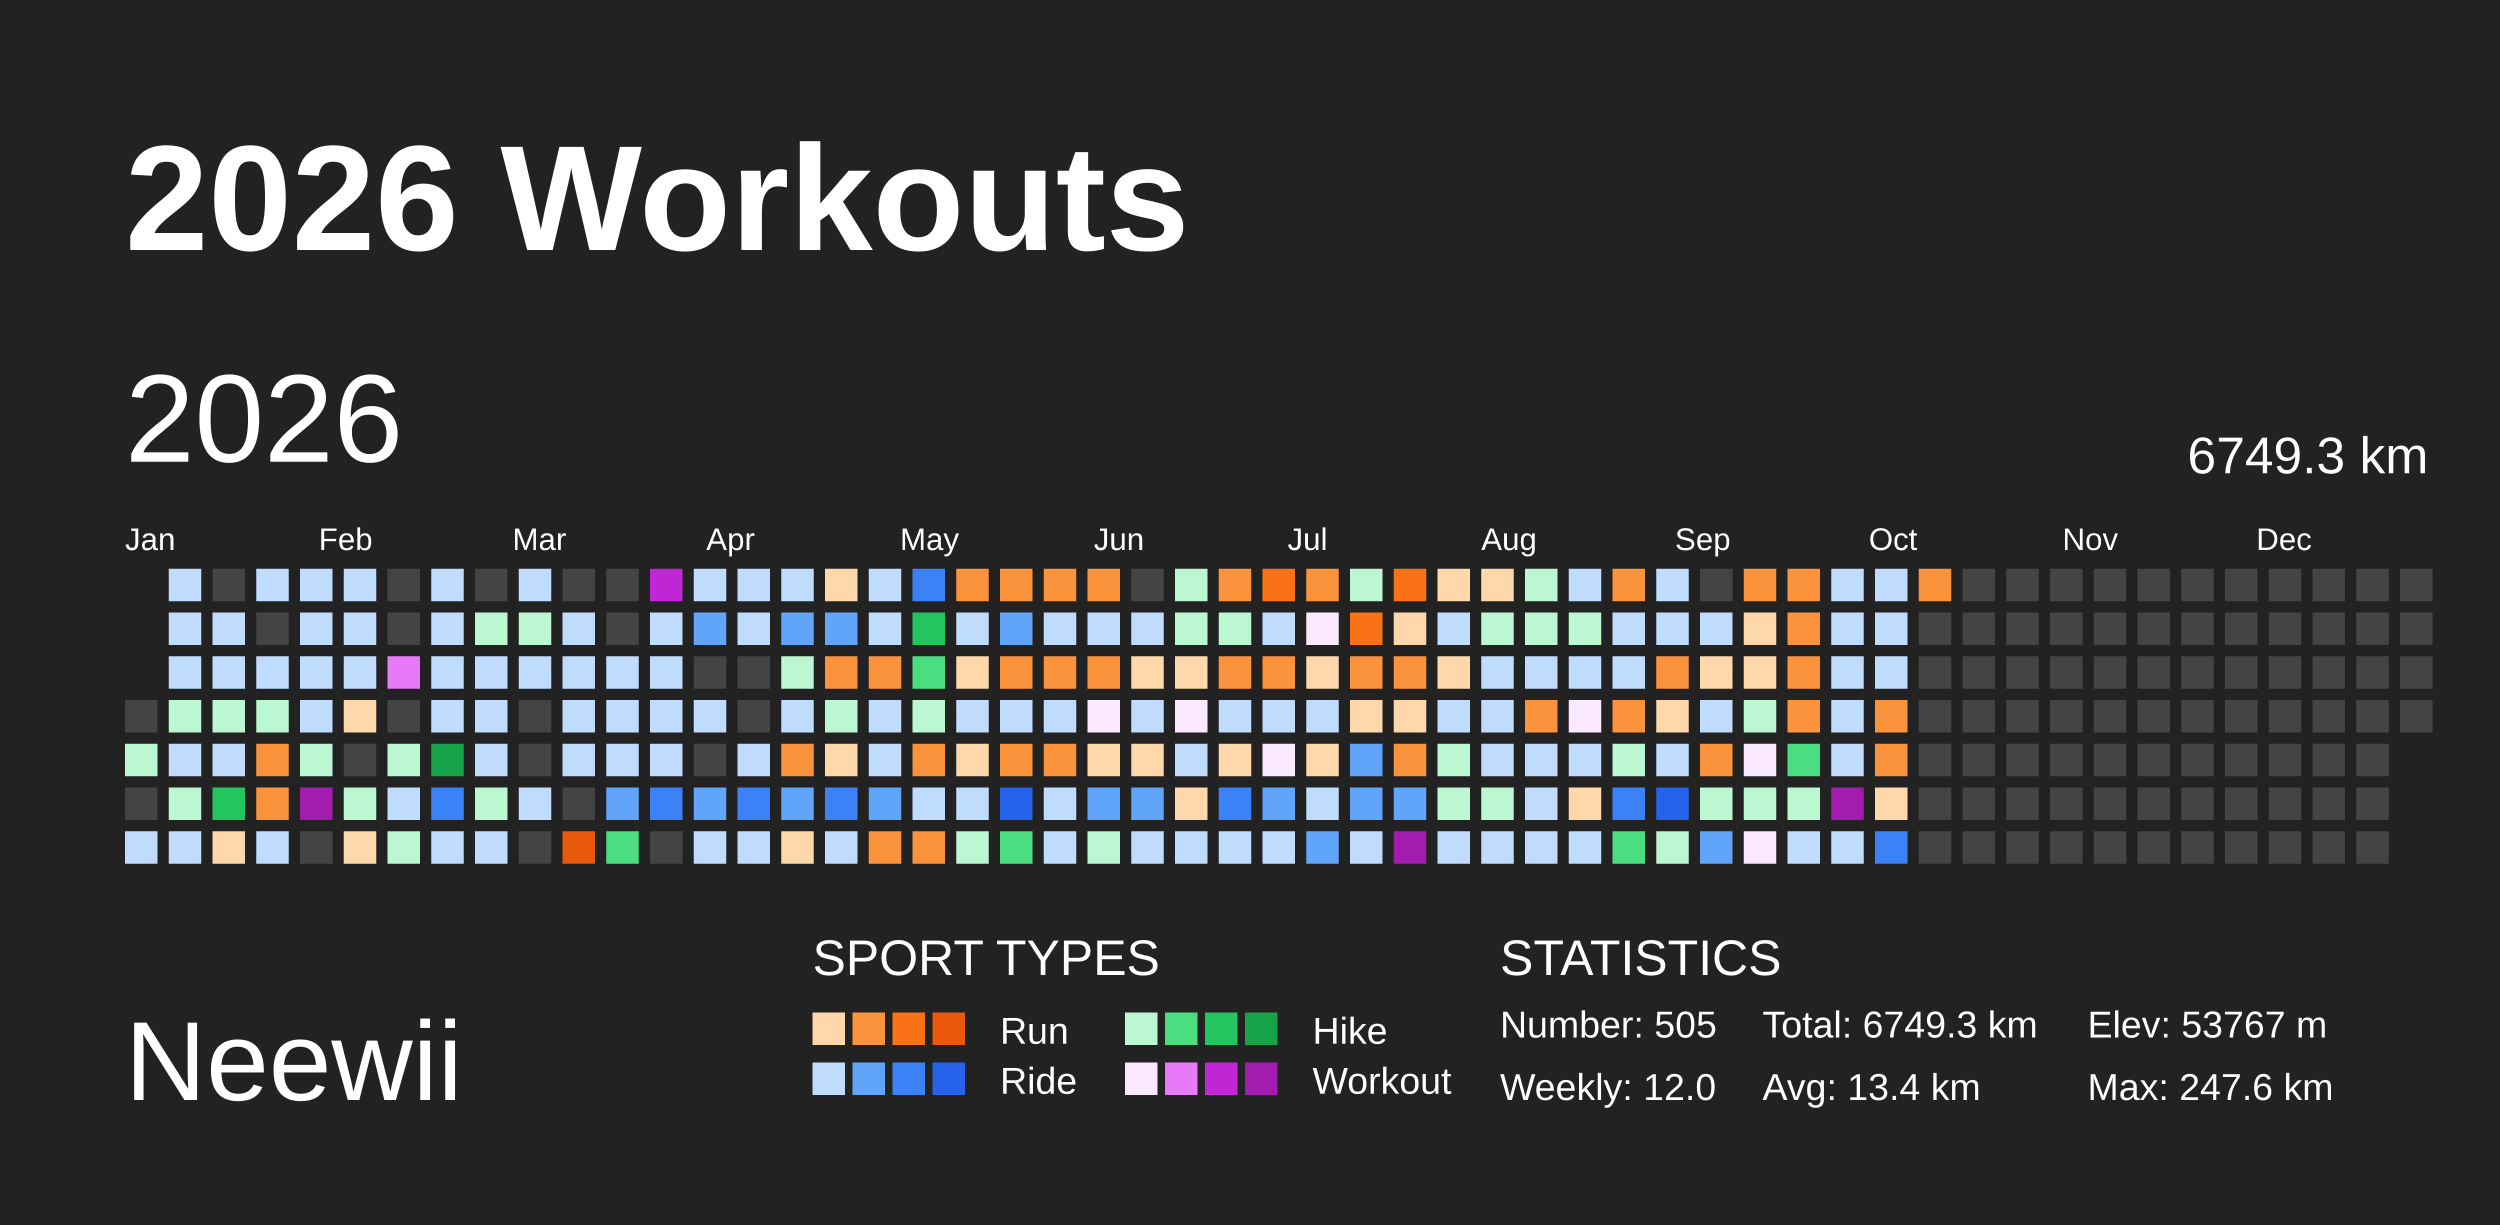
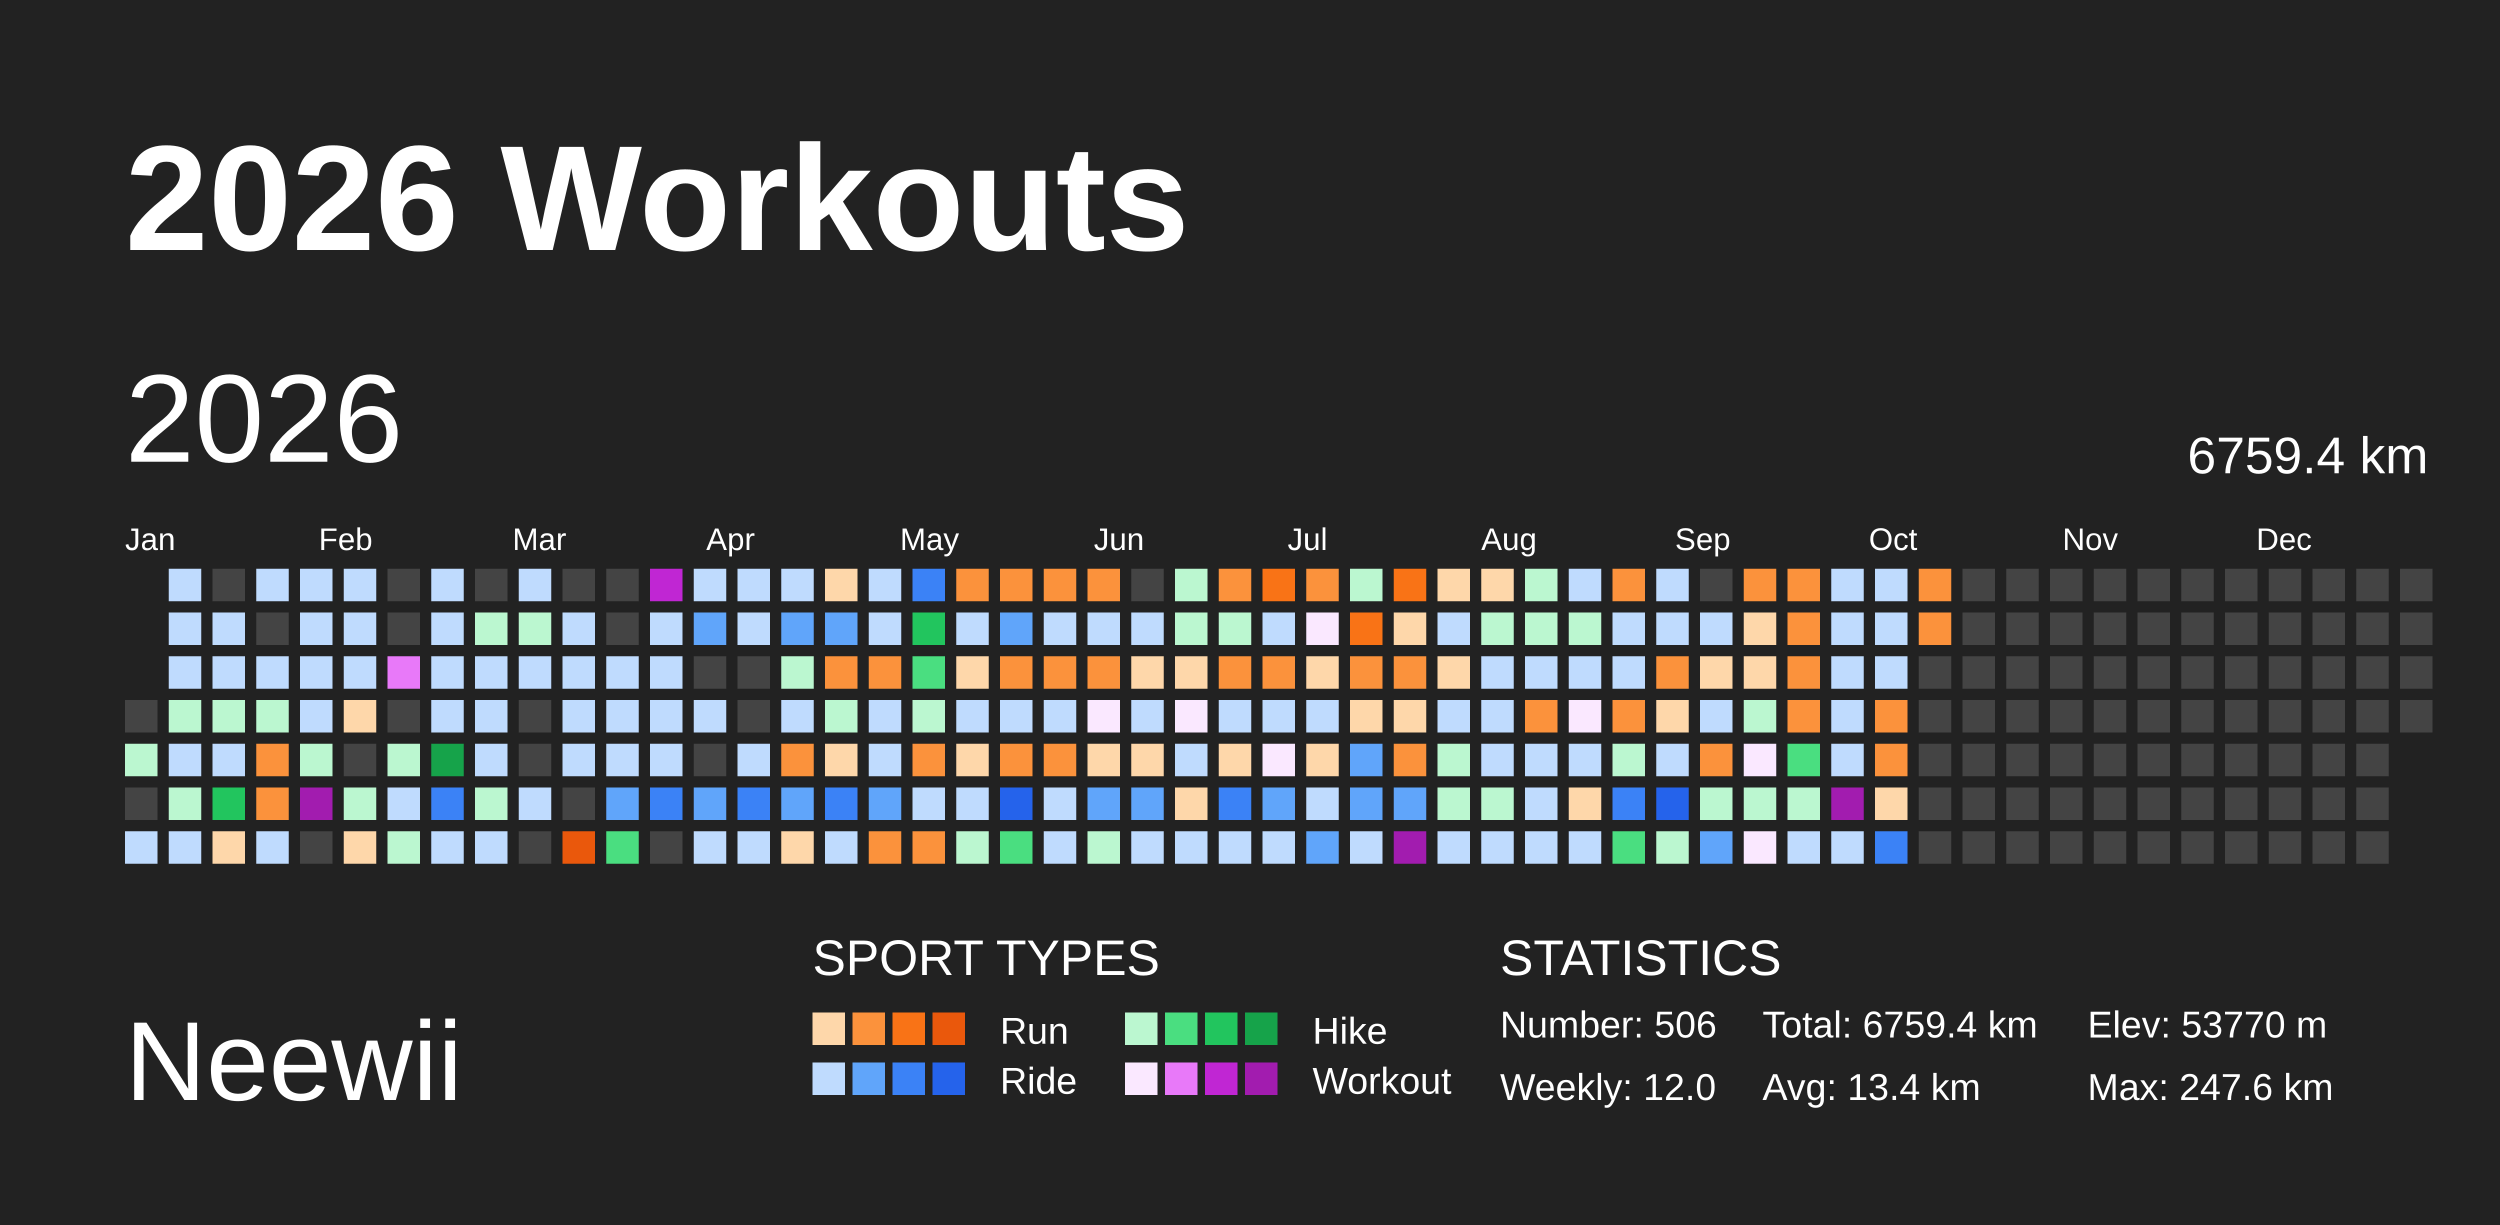
<svg xmlns="http://www.w3.org/2000/svg" baseProfile="full" height="98mm" version="1.1" viewBox="0,0,200,98" width="200mm">
  <defs />
  <rect fill="#222222" height="98" width="200" x="0" y="0" />
  <text fill="#FFFFFF" style="font-size:12px; font-family:Arial; font-weight:bold;" x="10" y="20">2026 Workouts</text>
  <text fill="#FFFFFF" style="font-size:9px; font-family:Arial" x="10" y="88">Neewii</text>
  <text fill="#FFFFFF" style="font-size:4px; font-family:Arial" x="65" y="78">SPORT TYPES</text>
  <rect fill="#fed7aa" height="2.6" width="2.6" x="65.0" y="81" />
  <rect fill="#fb923c" height="2.6" width="2.6" x="68.2" y="81" />
  <rect fill="#f97316" height="2.6" width="2.6" x="71.4" y="81" />
  <rect fill="#ea580c" height="2.6" width="2.6" x="74.6" y="81" />
  <text fill="#FFFFFF" style="font-size:3px; font-family:Arial" x="80" y="83.5">Run</text>
  <rect fill="#bbf7d0" height="2.6" width="2.6" x="90.0" y="81" />
  <rect fill="#4ade80" height="2.6" width="2.6" x="93.2" y="81" />
  <rect fill="#22c55e" height="2.6" width="2.6" x="96.4" y="81" />
  <rect fill="#16a34a" height="2.6" width="2.6" x="99.6" y="81" />
  <text fill="#FFFFFF" style="font-size:3px; font-family:Arial" x="105" y="83.5">Hike</text>
  <rect fill="#bfdbfe" height="2.6" width="2.6" x="65.0" y="85" />
  <rect fill="#60a5fa" height="2.6" width="2.6" x="68.2" y="85" />
  <rect fill="#3b82f6" height="2.6" width="2.6" x="71.4" y="85" />
  <rect fill="#2563eb" height="2.6" width="2.6" x="74.6" y="85" />
  <text fill="#FFFFFF" style="font-size:3px; font-family:Arial" x="80" y="87.5">Ride</text>
  <rect fill="#fae8ff" height="2.6" width="2.6" x="90.0" y="85" />
  <rect fill="#e879f9" height="2.6" width="2.6" x="93.2" y="85" />
  <rect fill="#c026d3" height="2.6" width="2.6" x="96.4" y="85" />
  <rect fill="#a21caf" height="2.6" width="2.6" x="99.6" y="85" />
  <text fill="#FFFFFF" style="font-size:3px; font-family:Arial" x="105" y="87.5">Workout</text>
  <text fill="#FFFFFF" style="font-size:4px; font-family:Arial" x="120" y="78">STATISTICS</text>
-   <text fill="#FFFFFF" style="font-size:3px; font-family:Arial" x="120" y="83">Number: 505</text>
+   <text fill="#FFFFFF" style="font-size:3px; font-family:Arial" x="120" y="83">Number: 506</text>
  <text fill="#FFFFFF" style="font-size:3px; font-family:Arial" x="120" y="88">Weekly: 12.0</text>
-   <text fill="#FFFFFF" style="font-size:3px; font-family:Arial" x="141" y="83">Total: 6749.3 km</text>
+   <text fill="#FFFFFF" style="font-size:3px; font-family:Arial" x="141" y="83">Total: 6759.4 km</text>
  <text fill="#FFFFFF" style="font-size:3px; font-family:Arial" x="141" y="88">Avg: 13.4 km</text>
-   <text fill="#FFFFFF" style="font-size:3px; font-family:Arial" x="167" y="83">Elev: 53767 m</text>
+   <text fill="#FFFFFF" style="font-size:3px; font-family:Arial" x="167" y="83">Elev: 53770 m</text>
  <text fill="#FFFFFF" style="font-size:3px; font-family:Arial" x="167" y="88">Max: 247.6 km</text>
  <text dominant-baseline="hanging" fill="#FFFFFF" style="font-size:10.0px; font-family:Arial;" x="10" y="30">2026</text>
-   <text dominant-baseline="hanging" fill="#FFFFFF" style="font-size:4.125px; font-family:Arial;" x="175" y="35">6749.3 km</text>
+   <text dominant-baseline="hanging" fill="#FFFFFF" style="font-size:4.125px; font-family:Arial;" x="175" y="35">6759.4 km</text>
  <text fill="#FFFFFF" style="font-size:2.5px; font-family:Arial" x="10.0" y="44">Jan</text>
  <text fill="#FFFFFF" style="font-size:2.5px; font-family:Arial" x="25.5" y="44">Feb</text>
  <text fill="#FFFFFF" style="font-size:2.5px; font-family:Arial" x="41.0" y="44">Mar</text>
  <text fill="#FFFFFF" style="font-size:2.5px; font-family:Arial" x="56.5" y="44">Apr</text>
  <text fill="#FFFFFF" style="font-size:2.5px; font-family:Arial" x="72.0" y="44">May</text>
  <text fill="#FFFFFF" style="font-size:2.5px; font-family:Arial" x="87.5" y="44">Jun</text>
  <text fill="#FFFFFF" style="font-size:2.5px; font-family:Arial" x="103.0" y="44">Jul</text>
  <text fill="#FFFFFF" style="font-size:2.5px; font-family:Arial" x="118.5" y="44">Aug</text>
  <text fill="#FFFFFF" style="font-size:2.5px; font-family:Arial" x="134.0" y="44">Sep</text>
  <text fill="#FFFFFF" style="font-size:2.5px; font-family:Arial" x="149.5" y="44">Oct</text>
  <text fill="#FFFFFF" style="font-size:2.5px; font-family:Arial" x="165.0" y="44">Nov</text>
  <text fill="#FFFFFF" style="font-size:2.5px; font-family:Arial" x="180.5" y="44">Dec</text>
  <rect fill="#444444" height="2.6" width="2.6" x="10.0" y="56.0" />
  <rect fill="#bbf7d0" height="2.6" width="2.6" x="10.0" y="59.5" />
  <rect fill="#444444" height="2.6" width="2.6" x="10.0" y="63.0" />
  <rect fill="#bfdbfe" height="2.6" width="2.6" x="10.0" y="66.5" />
  <rect fill="#bfdbfe" height="2.6" width="2.6" x="13.5" y="45.5" />
  <rect fill="#bfdbfe" height="2.6" width="2.6" x="13.5" y="49.0" />
  <rect fill="#bfdbfe" height="2.6" width="2.6" x="13.5" y="52.5" />
  <rect fill="#bbf7d0" height="2.6" width="2.6" x="13.5" y="56.0" />
  <rect fill="#bfdbfe" height="2.6" width="2.6" x="13.5" y="59.5" />
  <rect fill="#bbf7d0" height="2.6" width="2.6" x="13.5" y="63.0" />
  <rect fill="#bfdbfe" height="2.6" width="2.6" x="13.5" y="66.5" />
  <rect fill="#444444" height="2.6" width="2.6" x="17.0" y="45.5" />
  <rect fill="#bfdbfe" height="2.6" width="2.6" x="17.0" y="49.0" />
  <rect fill="#bfdbfe" height="2.6" width="2.6" x="17.0" y="52.5" />
  <rect fill="#bbf7d0" height="2.6" width="2.6" x="17.0" y="56.0" />
  <rect fill="#bfdbfe" height="2.6" width="2.6" x="17.0" y="59.5" />
  <rect fill="#22c55e" height="2.6" width="2.6" x="17.0" y="63.0" />
  <rect fill="#fed7aa" height="2.6" width="2.6" x="17.0" y="66.5" />
  <rect fill="#bfdbfe" height="2.6" width="2.6" x="20.5" y="45.5" />
  <rect fill="#444444" height="2.6" width="2.6" x="20.5" y="49.0" />
  <rect fill="#bfdbfe" height="2.6" width="2.6" x="20.5" y="52.5" />
  <rect fill="#bbf7d0" height="2.6" width="2.6" x="20.5" y="56.0" />
  <rect fill="#fb923c" height="2.6" width="2.6" x="20.5" y="59.5" />
  <rect fill="#fb923c" height="2.6" width="2.6" x="20.5" y="63.0" />
  <rect fill="#bfdbfe" height="2.6" width="2.6" x="20.5" y="66.5" />
  <rect fill="#bfdbfe" height="2.6" width="2.6" x="24.0" y="45.5" />
  <rect fill="#bfdbfe" height="2.6" width="2.6" x="24.0" y="49.0" />
  <rect fill="#bfdbfe" height="2.6" width="2.6" x="24.0" y="52.5" />
  <rect fill="#bfdbfe" height="2.6" width="2.6" x="24.0" y="56.0" />
  <rect fill="#bbf7d0" height="2.6" width="2.6" x="24.0" y="59.5" />
  <rect fill="#a21caf" height="2.6" width="2.6" x="24.0" y="63.0" />
  <rect fill="#444444" height="2.6" width="2.6" x="24.0" y="66.5" />
  <rect fill="#bfdbfe" height="2.6" width="2.6" x="27.5" y="45.5" />
  <rect fill="#bfdbfe" height="2.6" width="2.6" x="27.5" y="49.0" />
  <rect fill="#bfdbfe" height="2.6" width="2.6" x="27.5" y="52.5" />
  <rect fill="#fed7aa" height="2.6" width="2.6" x="27.5" y="56.0" />
  <rect fill="#444444" height="2.6" width="2.6" x="27.5" y="59.5" />
  <rect fill="#bbf7d0" height="2.6" width="2.6" x="27.5" y="63.0" />
  <rect fill="#fed7aa" height="2.6" width="2.6" x="27.5" y="66.5" />
  <rect fill="#444444" height="2.6" width="2.6" x="31.0" y="45.5" />
  <rect fill="#444444" height="2.6" width="2.6" x="31.0" y="49.0" />
  <rect fill="#e879f9" height="2.6" width="2.6" x="31.0" y="52.5" />
  <rect fill="#444444" height="2.6" width="2.6" x="31.0" y="56.0" />
  <rect fill="#bbf7d0" height="2.6" width="2.6" x="31.0" y="59.5" />
  <rect fill="#bfdbfe" height="2.6" width="2.6" x="31.0" y="63.0" />
  <rect fill="#bbf7d0" height="2.6" width="2.6" x="31.0" y="66.5" />
  <rect fill="#bfdbfe" height="2.6" width="2.6" x="34.5" y="45.5" />
  <rect fill="#bfdbfe" height="2.6" width="2.6" x="34.5" y="49.0" />
  <rect fill="#bfdbfe" height="2.6" width="2.6" x="34.5" y="52.5" />
  <rect fill="#bfdbfe" height="2.6" width="2.6" x="34.5" y="56.0" />
  <rect fill="#16a34a" height="2.6" width="2.6" x="34.5" y="59.5" />
  <rect fill="#3b82f6" height="2.6" width="2.6" x="34.5" y="63.0" />
  <rect fill="#bfdbfe" height="2.6" width="2.6" x="34.5" y="66.5" />
  <rect fill="#444444" height="2.6" width="2.6" x="38.0" y="45.5" />
  <rect fill="#bbf7d0" height="2.6" width="2.6" x="38.0" y="49.0" />
  <rect fill="#bfdbfe" height="2.6" width="2.6" x="38.0" y="52.5" />
  <rect fill="#bfdbfe" height="2.6" width="2.6" x="38.0" y="56.0" />
  <rect fill="#bfdbfe" height="2.6" width="2.6" x="38.0" y="59.5" />
  <rect fill="#bbf7d0" height="2.6" width="2.6" x="38.0" y="63.0" />
  <rect fill="#bfdbfe" height="2.6" width="2.6" x="38.0" y="66.5" />
  <rect fill="#bfdbfe" height="2.6" width="2.6" x="41.5" y="45.5" />
  <rect fill="#bbf7d0" height="2.6" width="2.6" x="41.5" y="49.0" />
  <rect fill="#bfdbfe" height="2.6" width="2.6" x="41.5" y="52.5" />
  <rect fill="#444444" height="2.6" width="2.6" x="41.5" y="56.0" />
  <rect fill="#444444" height="2.6" width="2.6" x="41.5" y="59.5" />
  <rect fill="#bfdbfe" height="2.6" width="2.6" x="41.5" y="63.0" />
  <rect fill="#444444" height="2.6" width="2.6" x="41.5" y="66.5" />
  <rect fill="#444444" height="2.6" width="2.6" x="45.0" y="45.5" />
  <rect fill="#bfdbfe" height="2.6" width="2.6" x="45.0" y="49.0" />
  <rect fill="#bfdbfe" height="2.6" width="2.6" x="45.0" y="52.5" />
  <rect fill="#bfdbfe" height="2.6" width="2.6" x="45.0" y="56.0" />
  <rect fill="#bfdbfe" height="2.6" width="2.6" x="45.0" y="59.5" />
  <rect fill="#444444" height="2.6" width="2.6" x="45.0" y="63.0" />
  <rect fill="#ea580c" height="2.6" width="2.6" x="45.0" y="66.5" />
  <rect fill="#444444" height="2.6" width="2.6" x="48.5" y="45.5" />
  <rect fill="#444444" height="2.6" width="2.6" x="48.5" y="49.0" />
  <rect fill="#bfdbfe" height="2.6" width="2.6" x="48.5" y="52.5" />
  <rect fill="#bfdbfe" height="2.6" width="2.6" x="48.5" y="56.0" />
  <rect fill="#bfdbfe" height="2.6" width="2.6" x="48.5" y="59.5" />
  <rect fill="#60a5fa" height="2.6" width="2.6" x="48.5" y="63.0" />
  <rect fill="#4ade80" height="2.6" width="2.6" x="48.5" y="66.5" />
  <rect fill="#c026d3" height="2.6" width="2.6" x="52.0" y="45.5" />
  <rect fill="#bfdbfe" height="2.6" width="2.6" x="52.0" y="49.0" />
  <rect fill="#bfdbfe" height="2.6" width="2.6" x="52.0" y="52.5" />
  <rect fill="#bfdbfe" height="2.6" width="2.6" x="52.0" y="56.0" />
  <rect fill="#bfdbfe" height="2.6" width="2.6" x="52.0" y="59.5" />
  <rect fill="#3b82f6" height="2.6" width="2.6" x="52.0" y="63.0" />
  <rect fill="#444444" height="2.6" width="2.6" x="52.0" y="66.5" />
  <rect fill="#bfdbfe" height="2.6" width="2.6" x="55.5" y="45.5" />
  <rect fill="#60a5fa" height="2.6" width="2.6" x="55.5" y="49.0" />
  <rect fill="#444444" height="2.6" width="2.6" x="55.5" y="52.5" />
  <rect fill="#bfdbfe" height="2.6" width="2.6" x="55.5" y="56.0" />
  <rect fill="#444444" height="2.6" width="2.6" x="55.5" y="59.5" />
  <rect fill="#60a5fa" height="2.6" width="2.6" x="55.5" y="63.0" />
  <rect fill="#bfdbfe" height="2.6" width="2.6" x="55.5" y="66.5" />
  <rect fill="#bfdbfe" height="2.6" width="2.6" x="59.0" y="45.5" />
  <rect fill="#bfdbfe" height="2.6" width="2.6" x="59.0" y="49.0" />
  <rect fill="#444444" height="2.6" width="2.6" x="59.0" y="52.5" />
  <rect fill="#444444" height="2.6" width="2.6" x="59.0" y="56.0" />
  <rect fill="#bfdbfe" height="2.6" width="2.6" x="59.0" y="59.5" />
  <rect fill="#3b82f6" height="2.6" width="2.6" x="59.0" y="63.0" />
  <rect fill="#bfdbfe" height="2.6" width="2.6" x="59.0" y="66.5" />
  <rect fill="#bfdbfe" height="2.6" width="2.6" x="62.5" y="45.5" />
  <rect fill="#60a5fa" height="2.6" width="2.6" x="62.5" y="49.0" />
  <rect fill="#bbf7d0" height="2.6" width="2.6" x="62.5" y="52.5" />
  <rect fill="#bfdbfe" height="2.6" width="2.6" x="62.5" y="56.0" />
  <rect fill="#fb923c" height="2.6" width="2.6" x="62.5" y="59.5" />
  <rect fill="#60a5fa" height="2.6" width="2.6" x="62.5" y="63.0" />
  <rect fill="#fed7aa" height="2.6" width="2.6" x="62.5" y="66.5" />
  <rect fill="#fed7aa" height="2.6" width="2.6" x="66.0" y="45.5" />
  <rect fill="#60a5fa" height="2.6" width="2.6" x="66.0" y="49.0" />
  <rect fill="#fb923c" height="2.6" width="2.6" x="66.0" y="52.5" />
  <rect fill="#bbf7d0" height="2.6" width="2.6" x="66.0" y="56.0" />
  <rect fill="#fed7aa" height="2.6" width="2.6" x="66.0" y="59.5" />
  <rect fill="#3b82f6" height="2.6" width="2.6" x="66.0" y="63.0" />
  <rect fill="#bfdbfe" height="2.6" width="2.6" x="66.0" y="66.5" />
  <rect fill="#bfdbfe" height="2.6" width="2.6" x="69.5" y="45.5" />
  <rect fill="#bfdbfe" height="2.6" width="2.6" x="69.5" y="49.0" />
  <rect fill="#fb923c" height="2.6" width="2.6" x="69.5" y="52.5" />
  <rect fill="#bfdbfe" height="2.6" width="2.6" x="69.5" y="56.0" />
  <rect fill="#bfdbfe" height="2.6" width="2.6" x="69.5" y="59.5" />
  <rect fill="#60a5fa" height="2.6" width="2.6" x="69.5" y="63.0" />
  <rect fill="#fb923c" height="2.6" width="2.6" x="69.5" y="66.5" />
  <rect fill="#3b82f6" height="2.6" width="2.6" x="73.0" y="45.5" />
  <rect fill="#22c55e" height="2.6" width="2.6" x="73.0" y="49.0" />
  <rect fill="#4ade80" height="2.6" width="2.6" x="73.0" y="52.5" />
  <rect fill="#bbf7d0" height="2.6" width="2.6" x="73.0" y="56.0" />
  <rect fill="#fb923c" height="2.6" width="2.6" x="73.0" y="59.5" />
  <rect fill="#bfdbfe" height="2.6" width="2.6" x="73.0" y="63.0" />
  <rect fill="#fb923c" height="2.6" width="2.6" x="73.0" y="66.5" />
  <rect fill="#fb923c" height="2.6" width="2.6" x="76.5" y="45.5" />
  <rect fill="#bfdbfe" height="2.6" width="2.6" x="76.5" y="49.0" />
  <rect fill="#fed7aa" height="2.6" width="2.6" x="76.5" y="52.5" />
  <rect fill="#bfdbfe" height="2.6" width="2.6" x="76.5" y="56.0" />
  <rect fill="#fed7aa" height="2.6" width="2.6" x="76.5" y="59.5" />
  <rect fill="#bfdbfe" height="2.6" width="2.6" x="76.5" y="63.0" />
  <rect fill="#bbf7d0" height="2.6" width="2.6" x="76.5" y="66.5" />
  <rect fill="#fb923c" height="2.6" width="2.6" x="80.0" y="45.5" />
  <rect fill="#60a5fa" height="2.6" width="2.6" x="80.0" y="49.0" />
  <rect fill="#fb923c" height="2.6" width="2.6" x="80.0" y="52.5" />
  <rect fill="#bfdbfe" height="2.6" width="2.6" x="80.0" y="56.0" />
  <rect fill="#fb923c" height="2.6" width="2.6" x="80.0" y="59.5" />
  <rect fill="#2563eb" height="2.6" width="2.6" x="80.0" y="63.0" />
  <rect fill="#4ade80" height="2.6" width="2.6" x="80.0" y="66.5" />
  <rect fill="#fb923c" height="2.6" width="2.6" x="83.5" y="45.5" />
  <rect fill="#bfdbfe" height="2.6" width="2.6" x="83.5" y="49.0" />
  <rect fill="#fb923c" height="2.6" width="2.6" x="83.5" y="52.5" />
  <rect fill="#bfdbfe" height="2.6" width="2.6" x="83.5" y="56.0" />
  <rect fill="#fb923c" height="2.6" width="2.6" x="83.5" y="59.5" />
  <rect fill="#bfdbfe" height="2.6" width="2.6" x="83.5" y="63.0" />
  <rect fill="#bfdbfe" height="2.6" width="2.6" x="83.5" y="66.5" />
  <rect fill="#fb923c" height="2.6" width="2.6" x="87.0" y="45.5" />
  <rect fill="#bfdbfe" height="2.6" width="2.6" x="87.0" y="49.0" />
  <rect fill="#fb923c" height="2.6" width="2.6" x="87.0" y="52.5" />
  <rect fill="#fae8ff" height="2.6" width="2.6" x="87.0" y="56.0" />
  <rect fill="#fed7aa" height="2.6" width="2.6" x="87.0" y="59.5" />
  <rect fill="#60a5fa" height="2.6" width="2.6" x="87.0" y="63.0" />
  <rect fill="#bbf7d0" height="2.6" width="2.6" x="87.0" y="66.5" />
  <rect fill="#444444" height="2.6" width="2.6" x="90.5" y="45.5" />
  <rect fill="#bfdbfe" height="2.6" width="2.6" x="90.5" y="49.0" />
  <rect fill="#fed7aa" height="2.6" width="2.6" x="90.5" y="52.5" />
  <rect fill="#bfdbfe" height="2.6" width="2.6" x="90.5" y="56.0" />
  <rect fill="#fed7aa" height="2.6" width="2.6" x="90.5" y="59.5" />
  <rect fill="#60a5fa" height="2.6" width="2.6" x="90.5" y="63.0" />
  <rect fill="#bfdbfe" height="2.6" width="2.6" x="90.5" y="66.5" />
  <rect fill="#bbf7d0" height="2.6" width="2.6" x="94.0" y="45.5" />
  <rect fill="#bbf7d0" height="2.6" width="2.6" x="94.0" y="49.0" />
  <rect fill="#fed7aa" height="2.6" width="2.6" x="94.0" y="52.5" />
  <rect fill="#fae8ff" height="2.6" width="2.6" x="94.0" y="56.0" />
  <rect fill="#bfdbfe" height="2.6" width="2.6" x="94.0" y="59.5" />
  <rect fill="#fed7aa" height="2.6" width="2.6" x="94.0" y="63.0" />
  <rect fill="#bfdbfe" height="2.6" width="2.6" x="94.0" y="66.5" />
  <rect fill="#fb923c" height="2.6" width="2.6" x="97.5" y="45.5" />
  <rect fill="#bbf7d0" height="2.6" width="2.6" x="97.5" y="49.0" />
  <rect fill="#fb923c" height="2.6" width="2.6" x="97.5" y="52.5" />
  <rect fill="#bfdbfe" height="2.6" width="2.6" x="97.5" y="56.0" />
  <rect fill="#fed7aa" height="2.6" width="2.6" x="97.5" y="59.5" />
  <rect fill="#3b82f6" height="2.6" width="2.6" x="97.5" y="63.0" />
  <rect fill="#bfdbfe" height="2.6" width="2.6" x="97.5" y="66.5" />
  <rect fill="#f97316" height="2.6" width="2.6" x="101.0" y="45.5" />
  <rect fill="#bfdbfe" height="2.6" width="2.6" x="101.0" y="49.0" />
  <rect fill="#fb923c" height="2.6" width="2.6" x="101.0" y="52.5" />
  <rect fill="#bfdbfe" height="2.6" width="2.6" x="101.0" y="56.0" />
  <rect fill="#fae8ff" height="2.6" width="2.6" x="101.0" y="59.5" />
  <rect fill="#60a5fa" height="2.6" width="2.6" x="101.0" y="63.0" />
  <rect fill="#bfdbfe" height="2.6" width="2.6" x="101.0" y="66.5" />
  <rect fill="#fb923c" height="2.6" width="2.6" x="104.5" y="45.5" />
  <rect fill="#fae8ff" height="2.6" width="2.6" x="104.5" y="49.0" />
  <rect fill="#fed7aa" height="2.6" width="2.6" x="104.5" y="52.5" />
  <rect fill="#bfdbfe" height="2.6" width="2.6" x="104.5" y="56.0" />
  <rect fill="#fed7aa" height="2.6" width="2.6" x="104.5" y="59.5" />
  <rect fill="#bfdbfe" height="2.6" width="2.6" x="104.5" y="63.0" />
  <rect fill="#60a5fa" height="2.6" width="2.6" x="104.5" y="66.5" />
  <rect fill="#bbf7d0" height="2.6" width="2.6" x="108.0" y="45.5" />
  <rect fill="#f97316" height="2.6" width="2.6" x="108.0" y="49.0" />
  <rect fill="#fb923c" height="2.6" width="2.6" x="108.0" y="52.5" />
  <rect fill="#fed7aa" height="2.6" width="2.6" x="108.0" y="56.0" />
  <rect fill="#60a5fa" height="2.6" width="2.6" x="108.0" y="59.5" />
  <rect fill="#60a5fa" height="2.6" width="2.6" x="108.0" y="63.0" />
  <rect fill="#bfdbfe" height="2.6" width="2.6" x="108.0" y="66.5" />
  <rect fill="#f97316" height="2.6" width="2.6" x="111.5" y="45.5" />
  <rect fill="#fed7aa" height="2.6" width="2.6" x="111.5" y="49.0" />
  <rect fill="#fb923c" height="2.6" width="2.6" x="111.5" y="52.5" />
  <rect fill="#fed7aa" height="2.6" width="2.6" x="111.5" y="56.0" />
  <rect fill="#fb923c" height="2.6" width="2.6" x="111.5" y="59.5" />
  <rect fill="#60a5fa" height="2.6" width="2.6" x="111.5" y="63.0" />
  <rect fill="#a21caf" height="2.6" width="2.6" x="111.5" y="66.5" />
  <rect fill="#fed7aa" height="2.6" width="2.6" x="115.0" y="45.5" />
  <rect fill="#bfdbfe" height="2.6" width="2.6" x="115.0" y="49.0" />
  <rect fill="#fed7aa" height="2.6" width="2.6" x="115.0" y="52.5" />
  <rect fill="#bfdbfe" height="2.6" width="2.6" x="115.0" y="56.0" />
  <rect fill="#bbf7d0" height="2.6" width="2.6" x="115.0" y="59.5" />
  <rect fill="#bbf7d0" height="2.6" width="2.6" x="115.0" y="63.0" />
  <rect fill="#bfdbfe" height="2.6" width="2.6" x="115.0" y="66.5" />
  <rect fill="#fed7aa" height="2.6" width="2.6" x="118.5" y="45.5" />
  <rect fill="#bbf7d0" height="2.6" width="2.6" x="118.5" y="49.0" />
  <rect fill="#bfdbfe" height="2.6" width="2.6" x="118.5" y="52.5" />
  <rect fill="#bfdbfe" height="2.6" width="2.6" x="118.5" y="56.0" />
  <rect fill="#bfdbfe" height="2.6" width="2.6" x="118.5" y="59.5" />
  <rect fill="#bbf7d0" height="2.6" width="2.6" x="118.5" y="63.0" />
  <rect fill="#bfdbfe" height="2.6" width="2.6" x="118.5" y="66.5" />
  <rect fill="#bbf7d0" height="2.6" width="2.6" x="122.0" y="45.5" />
  <rect fill="#bbf7d0" height="2.6" width="2.6" x="122.0" y="49.0" />
  <rect fill="#bfdbfe" height="2.6" width="2.6" x="122.0" y="52.5" />
  <rect fill="#fb923c" height="2.6" width="2.6" x="122.0" y="56.0" />
  <rect fill="#bfdbfe" height="2.6" width="2.6" x="122.0" y="59.5" />
  <rect fill="#bfdbfe" height="2.6" width="2.6" x="122.0" y="63.0" />
  <rect fill="#bfdbfe" height="2.6" width="2.6" x="122.0" y="66.5" />
  <rect fill="#bfdbfe" height="2.6" width="2.6" x="125.5" y="45.5" />
  <rect fill="#bbf7d0" height="2.6" width="2.6" x="125.5" y="49.0" />
  <rect fill="#bfdbfe" height="2.6" width="2.6" x="125.5" y="52.5" />
  <rect fill="#fae8ff" height="2.6" width="2.6" x="125.5" y="56.0" />
  <rect fill="#bfdbfe" height="2.6" width="2.6" x="125.5" y="59.5" />
  <rect fill="#fed7aa" height="2.6" width="2.6" x="125.5" y="63.0" />
  <rect fill="#bfdbfe" height="2.6" width="2.6" x="125.5" y="66.5" />
  <rect fill="#fb923c" height="2.6" width="2.6" x="129.0" y="45.5" />
  <rect fill="#bfdbfe" height="2.6" width="2.6" x="129.0" y="49.0" />
  <rect fill="#bfdbfe" height="2.6" width="2.6" x="129.0" y="52.5" />
  <rect fill="#fb923c" height="2.6" width="2.6" x="129.0" y="56.0" />
  <rect fill="#bbf7d0" height="2.6" width="2.6" x="129.0" y="59.5" />
  <rect fill="#3b82f6" height="2.6" width="2.6" x="129.0" y="63.0" />
  <rect fill="#4ade80" height="2.6" width="2.6" x="129.0" y="66.5" />
  <rect fill="#bfdbfe" height="2.6" width="2.6" x="132.5" y="45.5" />
  <rect fill="#bfdbfe" height="2.6" width="2.6" x="132.5" y="49.0" />
  <rect fill="#fb923c" height="2.6" width="2.6" x="132.5" y="52.5" />
  <rect fill="#fed7aa" height="2.6" width="2.6" x="132.5" y="56.0" />
  <rect fill="#bfdbfe" height="2.6" width="2.6" x="132.5" y="59.5" />
  <rect fill="#2563eb" height="2.6" width="2.6" x="132.5" y="63.0" />
  <rect fill="#bbf7d0" height="2.6" width="2.6" x="132.5" y="66.5" />
  <rect fill="#444444" height="2.6" width="2.6" x="136.0" y="45.5" />
  <rect fill="#bfdbfe" height="2.6" width="2.6" x="136.0" y="49.0" />
  <rect fill="#fed7aa" height="2.6" width="2.6" x="136.0" y="52.5" />
  <rect fill="#bfdbfe" height="2.6" width="2.6" x="136.0" y="56.0" />
  <rect fill="#fb923c" height="2.6" width="2.6" x="136.0" y="59.5" />
  <rect fill="#bbf7d0" height="2.6" width="2.6" x="136.0" y="63.0" />
  <rect fill="#60a5fa" height="2.6" width="2.6" x="136.0" y="66.5" />
  <rect fill="#fb923c" height="2.6" width="2.6" x="139.5" y="45.5" />
  <rect fill="#fed7aa" height="2.6" width="2.6" x="139.5" y="49.0" />
  <rect fill="#fed7aa" height="2.6" width="2.6" x="139.5" y="52.5" />
  <rect fill="#bbf7d0" height="2.6" width="2.6" x="139.5" y="56.0" />
  <rect fill="#fae8ff" height="2.6" width="2.6" x="139.5" y="59.5" />
  <rect fill="#bbf7d0" height="2.6" width="2.6" x="139.5" y="63.0" />
  <rect fill="#fae8ff" height="2.6" width="2.6" x="139.5" y="66.5" />
  <rect fill="#fb923c" height="2.6" width="2.6" x="143.0" y="45.5" />
  <rect fill="#fb923c" height="2.6" width="2.6" x="143.0" y="49.0" />
  <rect fill="#fb923c" height="2.6" width="2.6" x="143.0" y="52.5" />
  <rect fill="#fb923c" height="2.6" width="2.6" x="143.0" y="56.0" />
  <rect fill="#4ade80" height="2.6" width="2.6" x="143.0" y="59.5" />
  <rect fill="#bbf7d0" height="2.6" width="2.6" x="143.0" y="63.0" />
  <rect fill="#bfdbfe" height="2.6" width="2.6" x="143.0" y="66.5" />
  <rect fill="#bfdbfe" height="2.6" width="2.6" x="146.5" y="45.5" />
  <rect fill="#bfdbfe" height="2.6" width="2.6" x="146.5" y="49.0" />
  <rect fill="#bfdbfe" height="2.6" width="2.6" x="146.5" y="52.5" />
  <rect fill="#bfdbfe" height="2.6" width="2.6" x="146.5" y="56.0" />
  <rect fill="#bfdbfe" height="2.6" width="2.6" x="146.5" y="59.5" />
  <rect fill="#a21caf" height="2.6" width="2.6" x="146.5" y="63.0" />
  <rect fill="#bfdbfe" height="2.6" width="2.6" x="146.5" y="66.5" />
  <rect fill="#bfdbfe" height="2.6" width="2.6" x="150.0" y="45.5" />
  <rect fill="#bfdbfe" height="2.6" width="2.6" x="150.0" y="49.0" />
  <rect fill="#bfdbfe" height="2.6" width="2.6" x="150.0" y="52.5" />
  <rect fill="#fb923c" height="2.6" width="2.6" x="150.0" y="56.0" />
  <rect fill="#fb923c" height="2.6" width="2.6" x="150.0" y="59.5" />
  <rect fill="#fed7aa" height="2.6" width="2.6" x="150.0" y="63.0" />
  <rect fill="#3b82f6" height="2.6" width="2.6" x="150.0" y="66.5" />
  <rect fill="#fb923c" height="2.6" width="2.6" x="153.5" y="45.5" />
-   <rect fill="#444444" height="2.6" width="2.6" x="153.5" y="49.0" />
+   <rect fill="#fb923c" height="2.6" width="2.6" x="153.5" y="49.0" />
  <rect fill="#444444" height="2.6" width="2.6" x="153.5" y="52.5" />
  <rect fill="#444444" height="2.6" width="2.6" x="153.5" y="56.0" />
  <rect fill="#444444" height="2.6" width="2.6" x="153.5" y="59.5" />
  <rect fill="#444444" height="2.6" width="2.6" x="153.5" y="63.0" />
  <rect fill="#444444" height="2.6" width="2.6" x="153.5" y="66.5" />
  <rect fill="#444444" height="2.6" width="2.6" x="157.0" y="45.5" />
  <rect fill="#444444" height="2.6" width="2.6" x="157.0" y="49.0" />
  <rect fill="#444444" height="2.6" width="2.6" x="157.0" y="52.5" />
  <rect fill="#444444" height="2.6" width="2.6" x="157.0" y="56.0" />
  <rect fill="#444444" height="2.6" width="2.6" x="157.0" y="59.5" />
  <rect fill="#444444" height="2.6" width="2.6" x="157.0" y="63.0" />
  <rect fill="#444444" height="2.6" width="2.6" x="157.0" y="66.5" />
  <rect fill="#444444" height="2.6" width="2.6" x="160.5" y="45.5" />
  <rect fill="#444444" height="2.6" width="2.6" x="160.5" y="49.0" />
  <rect fill="#444444" height="2.6" width="2.6" x="160.5" y="52.5" />
  <rect fill="#444444" height="2.6" width="2.6" x="160.5" y="56.0" />
  <rect fill="#444444" height="2.6" width="2.6" x="160.5" y="59.5" />
  <rect fill="#444444" height="2.6" width="2.6" x="160.5" y="63.0" />
  <rect fill="#444444" height="2.6" width="2.6" x="160.5" y="66.5" />
  <rect fill="#444444" height="2.6" width="2.6" x="164.0" y="45.5" />
  <rect fill="#444444" height="2.6" width="2.6" x="164.0" y="49.0" />
  <rect fill="#444444" height="2.6" width="2.6" x="164.0" y="52.5" />
  <rect fill="#444444" height="2.6" width="2.6" x="164.0" y="56.0" />
  <rect fill="#444444" height="2.6" width="2.6" x="164.0" y="59.5" />
  <rect fill="#444444" height="2.6" width="2.6" x="164.0" y="63.0" />
  <rect fill="#444444" height="2.6" width="2.6" x="164.0" y="66.5" />
  <rect fill="#444444" height="2.6" width="2.6" x="167.5" y="45.5" />
  <rect fill="#444444" height="2.6" width="2.6" x="167.5" y="49.0" />
  <rect fill="#444444" height="2.6" width="2.6" x="167.5" y="52.5" />
  <rect fill="#444444" height="2.6" width="2.6" x="167.5" y="56.0" />
  <rect fill="#444444" height="2.6" width="2.6" x="167.5" y="59.5" />
  <rect fill="#444444" height="2.6" width="2.6" x="167.5" y="63.0" />
  <rect fill="#444444" height="2.6" width="2.6" x="167.5" y="66.5" />
  <rect fill="#444444" height="2.6" width="2.6" x="171.0" y="45.5" />
  <rect fill="#444444" height="2.6" width="2.6" x="171.0" y="49.0" />
  <rect fill="#444444" height="2.6" width="2.6" x="171.0" y="52.5" />
  <rect fill="#444444" height="2.6" width="2.6" x="171.0" y="56.0" />
  <rect fill="#444444" height="2.6" width="2.6" x="171.0" y="59.5" />
  <rect fill="#444444" height="2.6" width="2.6" x="171.0" y="63.0" />
  <rect fill="#444444" height="2.6" width="2.6" x="171.0" y="66.5" />
  <rect fill="#444444" height="2.6" width="2.6" x="174.5" y="45.5" />
  <rect fill="#444444" height="2.6" width="2.6" x="174.5" y="49.0" />
  <rect fill="#444444" height="2.6" width="2.6" x="174.5" y="52.5" />
  <rect fill="#444444" height="2.6" width="2.6" x="174.5" y="56.0" />
  <rect fill="#444444" height="2.6" width="2.6" x="174.5" y="59.5" />
  <rect fill="#444444" height="2.6" width="2.6" x="174.5" y="63.0" />
  <rect fill="#444444" height="2.6" width="2.6" x="174.5" y="66.5" />
  <rect fill="#444444" height="2.6" width="2.6" x="178.0" y="45.5" />
  <rect fill="#444444" height="2.6" width="2.6" x="178.0" y="49.0" />
  <rect fill="#444444" height="2.6" width="2.6" x="178.0" y="52.5" />
  <rect fill="#444444" height="2.6" width="2.6" x="178.0" y="56.0" />
  <rect fill="#444444" height="2.6" width="2.6" x="178.0" y="59.5" />
  <rect fill="#444444" height="2.6" width="2.6" x="178.0" y="63.0" />
  <rect fill="#444444" height="2.6" width="2.6" x="178.0" y="66.5" />
  <rect fill="#444444" height="2.6" width="2.6" x="181.5" y="45.5" />
  <rect fill="#444444" height="2.6" width="2.6" x="181.5" y="49.0" />
  <rect fill="#444444" height="2.6" width="2.6" x="181.5" y="52.5" />
  <rect fill="#444444" height="2.6" width="2.6" x="181.5" y="56.0" />
  <rect fill="#444444" height="2.6" width="2.6" x="181.5" y="59.5" />
  <rect fill="#444444" height="2.6" width="2.6" x="181.5" y="63.0" />
  <rect fill="#444444" height="2.6" width="2.6" x="181.5" y="66.5" />
  <rect fill="#444444" height="2.6" width="2.6" x="185.0" y="45.5" />
  <rect fill="#444444" height="2.6" width="2.6" x="185.0" y="49.0" />
  <rect fill="#444444" height="2.6" width="2.6" x="185.0" y="52.5" />
  <rect fill="#444444" height="2.6" width="2.6" x="185.0" y="56.0" />
  <rect fill="#444444" height="2.6" width="2.6" x="185.0" y="59.5" />
  <rect fill="#444444" height="2.6" width="2.6" x="185.0" y="63.0" />
  <rect fill="#444444" height="2.6" width="2.6" x="185.0" y="66.5" />
  <rect fill="#444444" height="2.6" width="2.6" x="188.5" y="45.5" />
  <rect fill="#444444" height="2.6" width="2.6" x="188.5" y="49.0" />
  <rect fill="#444444" height="2.6" width="2.6" x="188.5" y="52.5" />
  <rect fill="#444444" height="2.6" width="2.6" x="188.5" y="56.0" />
  <rect fill="#444444" height="2.6" width="2.6" x="188.5" y="59.5" />
  <rect fill="#444444" height="2.6" width="2.6" x="188.5" y="63.0" />
  <rect fill="#444444" height="2.6" width="2.6" x="188.5" y="66.5" />
  <rect fill="#444444" height="2.6" width="2.6" x="192.0" y="45.5" />
  <rect fill="#444444" height="2.6" width="2.6" x="192.0" y="49.0" />
  <rect fill="#444444" height="2.6" width="2.6" x="192.0" y="52.5" />
  <rect fill="#444444" height="2.6" width="2.6" x="192.0" y="56.0" />
</svg>
